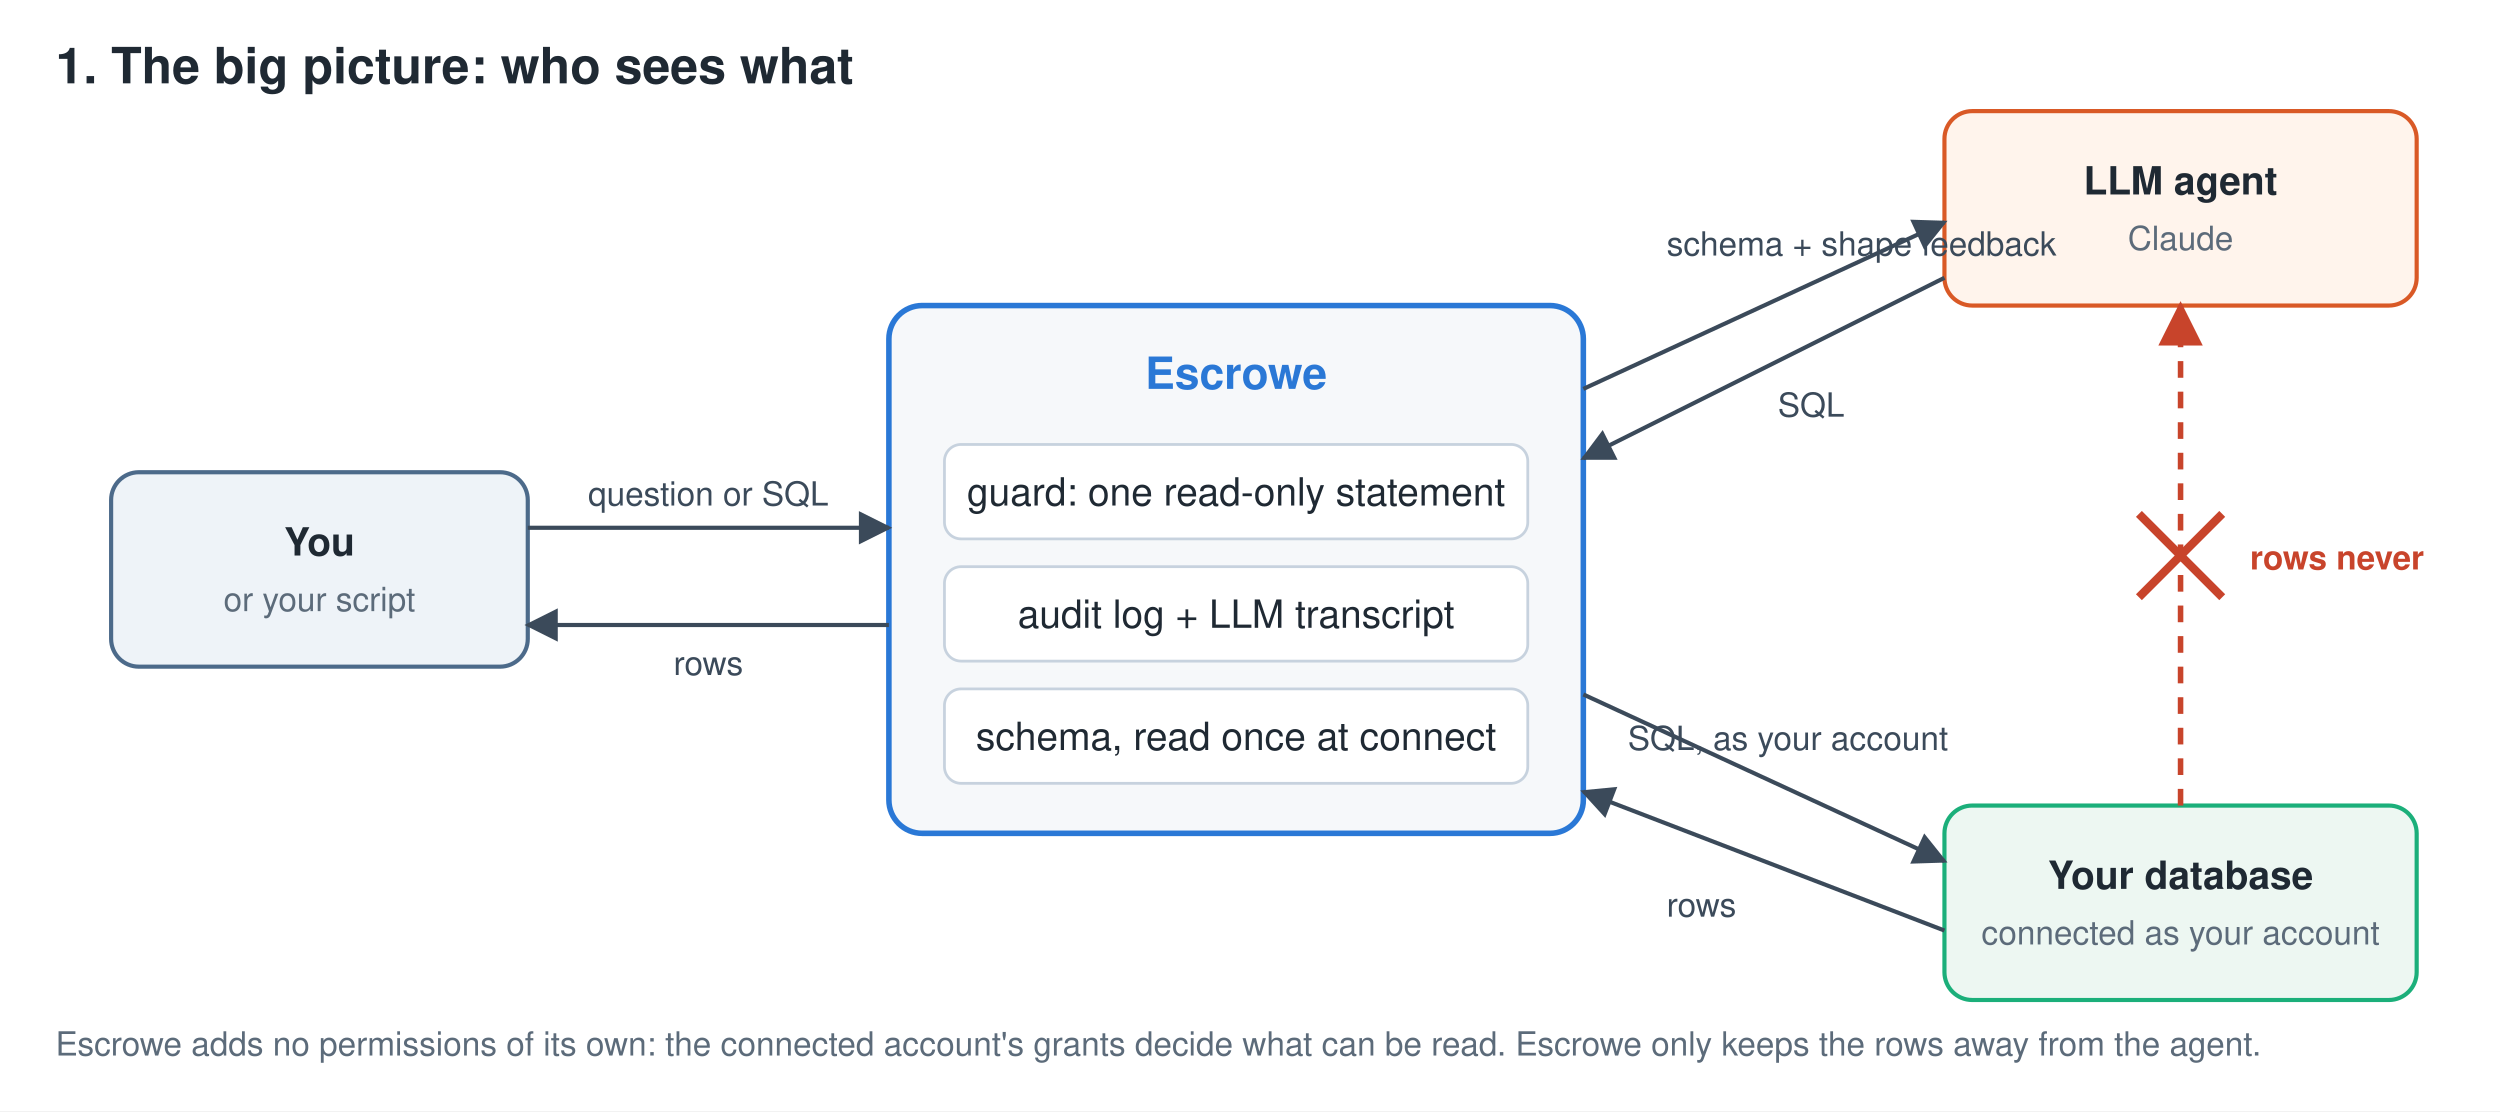
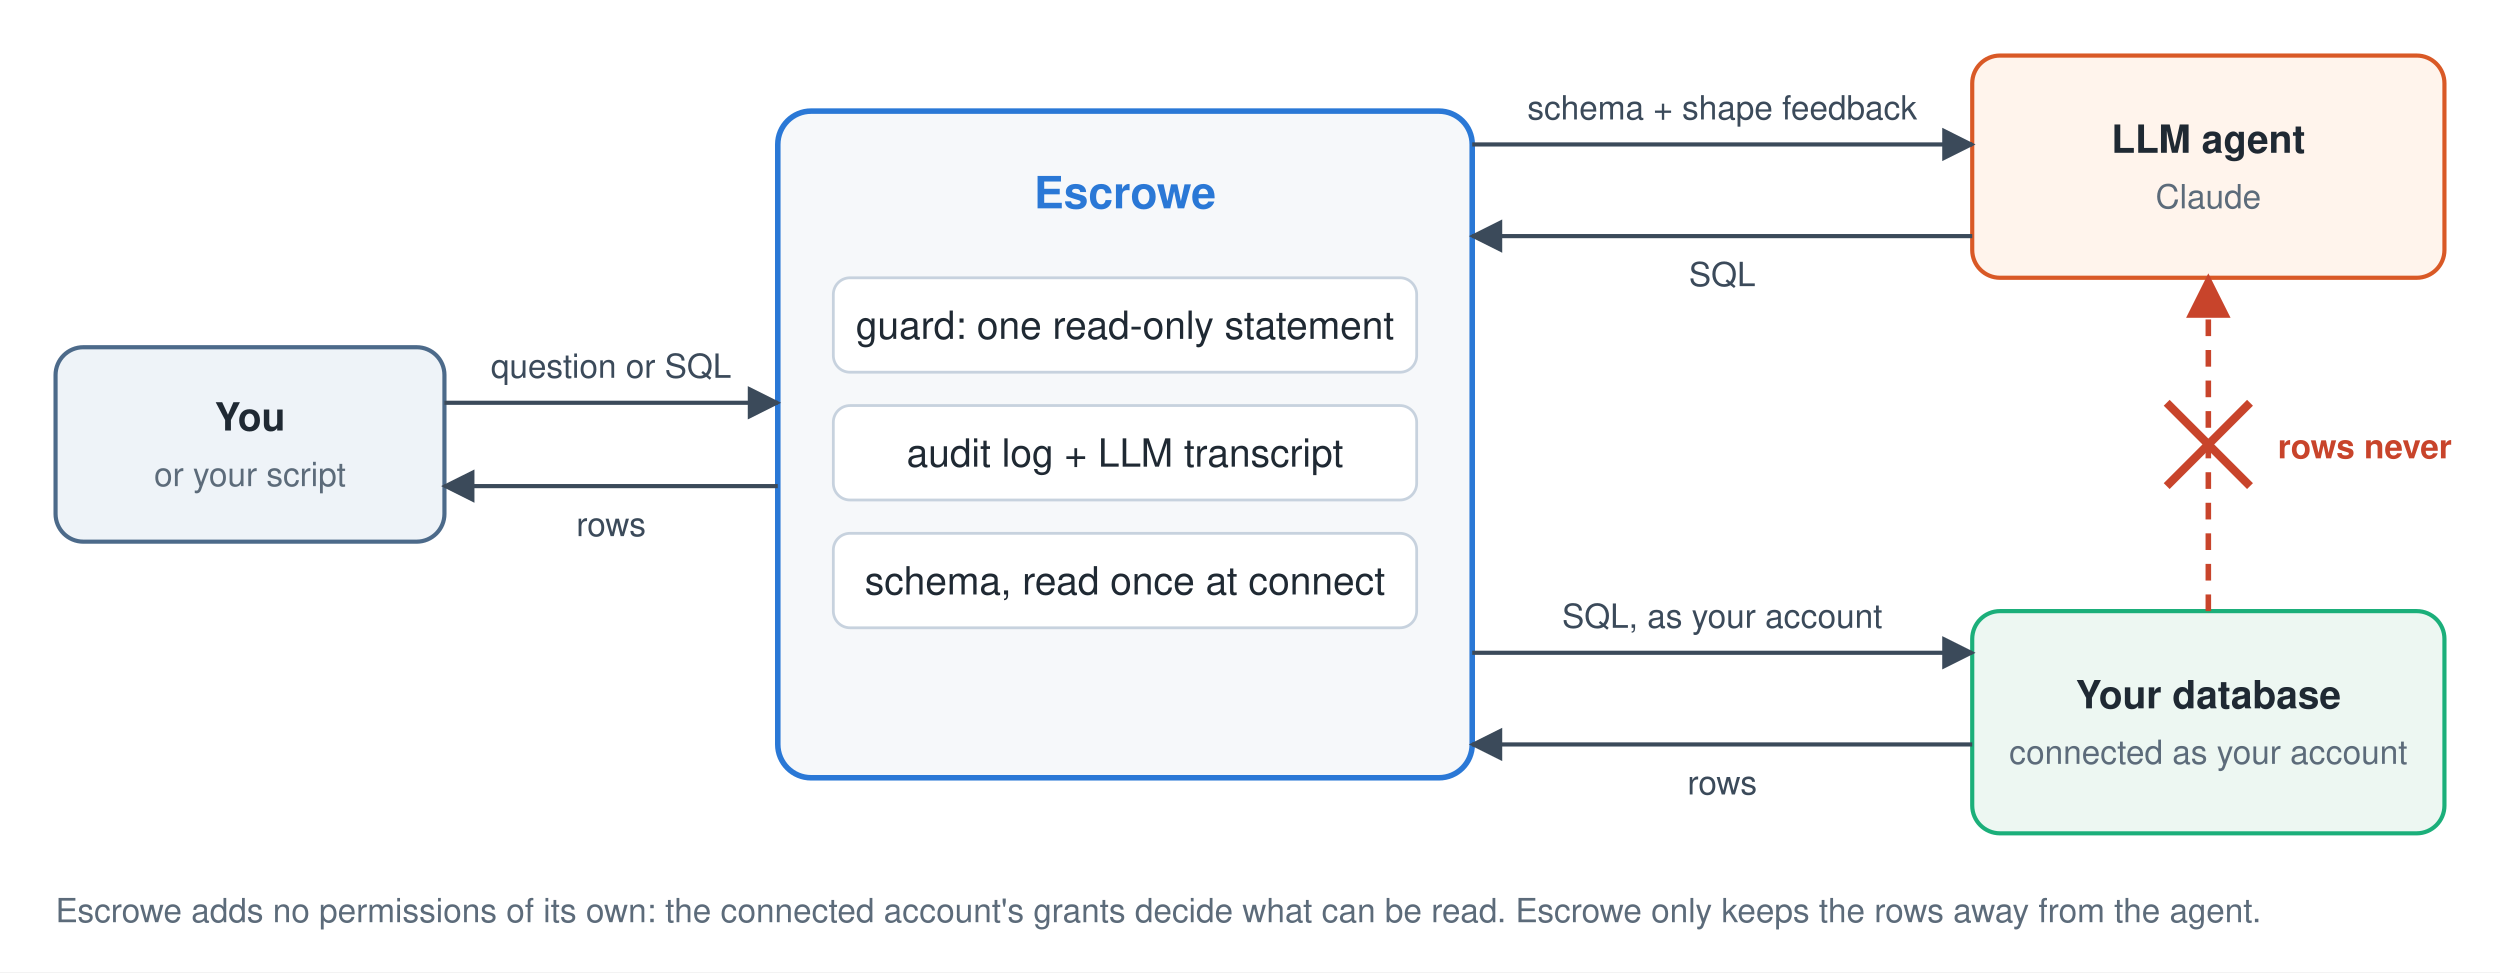
- <svg xmlns="http://www.w3.org/2000/svg" viewBox="0 0 900 400" width="900" height="400" font-family="-apple-system, Segoe UI, Helvetica, Arial, sans-serif" font-size="14">
+ <svg xmlns="http://www.w3.org/2000/svg" viewBox="0 0 900 350" width="900" height="350" font-family="-apple-system, Segoe UI, Helvetica, Arial, sans-serif" font-size="14">
  <defs>
    <marker id="arrow" viewBox="0 0 10 10" refX="9" refY="5" markerWidth="8" markerHeight="8" orient="auto-start-reverse">
      <path d="M0,0 L10,5 L0,10 z" fill="#3b4a5a" />
    </marker>
    <marker id="arrow-red" viewBox="0 0 10 10" refX="9" refY="5" markerWidth="8" markerHeight="8" orient="auto-start-reverse">
      <path d="M0,0 L10,5 L0,10 z" fill="#c8442b" />
    </marker>
  </defs>
-   <rect width="900" height="400" fill="#ffffff" />
-   <text x="20" y="30" font-size="18" font-weight="600" fill="#1f2933">1. The big picture: who sees what</text>
-   <rect x="40" y="170" width="150" height="70" rx="10" fill="#eef3f8" stroke="#4c6a8a" stroke-width="1.5" />
-   <text x="115" y="200" text-anchor="middle" font-weight="600" fill="#1f2933">You</text>
-   <text x="115" y="220" text-anchor="middle" fill="#5c6b7a" font-size="12">or your script</text>
-   <rect x="320" y="110" width="250" height="190" rx="12" fill="#f6f8fa" stroke="#2a78d6" stroke-width="2" />
-   <text x="445" y="140" text-anchor="middle" font-weight="700" font-size="16" fill="#2a78d6">Escrowe</text>
-   <rect x="340" y="160" width="210" height="34" rx="6" fill="#ffffff" stroke="#c7d2de" />
-   <text x="445" y="182" text-anchor="middle" fill="#1f2933">guard: one read-only statement</text>
-   <rect x="340" y="204" width="210" height="34" rx="6" fill="#ffffff" stroke="#c7d2de" />
-   <text x="445" y="226" text-anchor="middle" fill="#1f2933">audit log + LLM transcript</text>
-   <rect x="340" y="248" width="210" height="34" rx="6" fill="#ffffff" stroke="#c7d2de" />
-   <text x="445" y="270" text-anchor="middle" fill="#1f2933">schema, read once at connect</text>
-   <rect x="700" y="40" width="170" height="70" rx="10" fill="#fff4ec" stroke="#d95926" stroke-width="1.5" />
-   <text x="785" y="70" text-anchor="middle" font-weight="600" fill="#1f2933">LLM agent</text>
-   <text x="785" y="90" text-anchor="middle" fill="#5c6b7a" font-size="12">Claude</text>
-   <rect x="700" y="290" width="170" height="70" rx="10" fill="#edf7f2" stroke="#1baf7a" stroke-width="1.5" />
-   <text x="785" y="320" text-anchor="middle" font-weight="600" fill="#1f2933">Your database</text>
-   <text x="785" y="340" text-anchor="middle" fill="#5c6b7a" font-size="12">connected as your account</text>
-   <line x1="190" y1="190" x2="320" y2="190" stroke="#3b4a5a" stroke-width="1.5" marker-end="url(#arrow)" />
-   <text x="255" y="182" text-anchor="middle" font-size="12" fill="#3b4a5a">question or SQL</text>
-   <line x1="320" y1="225" x2="190" y2="225" stroke="#3b4a5a" stroke-width="1.5" marker-end="url(#arrow)" />
-   <text x="255" y="243" text-anchor="middle" font-size="12" fill="#3b4a5a">rows</text>
-   <line x1="570" y1="140" x2="700" y2="80" stroke="#3b4a5a" stroke-width="1.5" marker-end="url(#arrow)" />
-   <text x="600" y="92" font-size="12" fill="#3b4a5a">schema + shape feedback</text>
-   <line x1="700" y1="100" x2="570" y2="165" stroke="#3b4a5a" stroke-width="1.5" marker-end="url(#arrow)" />
-   <text x="640" y="150" font-size="12" fill="#3b4a5a">SQL</text>
-   <line x1="570" y1="250" x2="700" y2="310" stroke="#3b4a5a" stroke-width="1.5" marker-end="url(#arrow)" />
-   <text x="586" y="270" font-size="12" fill="#3b4a5a">SQL, as your account</text>
-   <line x1="700" y1="335" x2="570" y2="285" stroke="#3b4a5a" stroke-width="1.5" marker-end="url(#arrow)" />
-   <text x="600" y="330" font-size="12" fill="#3b4a5a">rows</text>
-   <line x1="785" y1="290" x2="785" y2="110" stroke="#c8442b" stroke-width="2" stroke-dasharray="6 5" marker-end="url(#arrow-red)" />
-   <line x1="770" y1="215" x2="800" y2="185" stroke="#c8442b" stroke-width="3" />
-   <line x1="770" y1="185" x2="800" y2="215" stroke="#c8442b" stroke-width="3" />
-   <text x="810" y="205" font-size="12" font-weight="600" fill="#c8442b">rows never</text>
-   <text x="20" y="380" font-size="12" fill="#5c6b7a">Escrowe adds no permissions of its own: the connected account's grants decide what can be read. Escrowe only keeps the rows away from the agent.</text>
+   <rect width="900" height="350" fill="#ffffff" />
+   <g transform="translate(0 -20)">
+     <rect x="20" y="145" width="140" height="70" rx="10" fill="#eef3f8" stroke="#4c6a8a" stroke-width="1.5" />
+     <text x="90" y="175" text-anchor="middle" font-weight="600" fill="#1f2933">You</text>
+     <text x="90" y="195" text-anchor="middle" fill="#5c6b7a" font-size="12">or your script</text>
+     <rect x="280" y="60" width="250" height="240" rx="12" fill="#f6f8fa" stroke="#2a78d6" stroke-width="2" />
+     <text x="405" y="95" text-anchor="middle" font-weight="700" font-size="16" fill="#2a78d6">Escrowe</text>
+     <rect x="300" y="120" width="210" height="34" rx="6" fill="#ffffff" stroke="#c7d2de" />
+     <text x="405" y="142" text-anchor="middle" fill="#1f2933">guard: one read-only statement</text>
+     <rect x="300" y="166" width="210" height="34" rx="6" fill="#ffffff" stroke="#c7d2de" />
+     <text x="405" y="188" text-anchor="middle" fill="#1f2933">audit log + LLM transcript</text>
+     <rect x="300" y="212" width="210" height="34" rx="6" fill="#ffffff" stroke="#c7d2de" />
+     <text x="405" y="234" text-anchor="middle" fill="#1f2933">schema, read once at connect</text>
+     <rect x="710" y="40" width="170" height="80" rx="10" fill="#fff4ec" stroke="#d95926" stroke-width="1.5" />
+     <text x="795" y="75" text-anchor="middle" font-weight="600" fill="#1f2933">LLM agent</text>
+     <text x="795" y="95" text-anchor="middle" fill="#5c6b7a" font-size="12">Claude</text>
+     <rect x="710" y="240" width="170" height="80" rx="10" fill="#edf7f2" stroke="#1baf7a" stroke-width="1.5" />
+     <text x="795" y="275" text-anchor="middle" font-weight="600" fill="#1f2933">Your database</text>
+     <text x="795" y="295" text-anchor="middle" fill="#5c6b7a" font-size="12">connected as your account</text>
+     <g stroke="#3b4a5a" stroke-width="1.5" marker-end="url(#arrow)">
+       <line x1="160" y1="165" x2="280" y2="165" />
+       <line x1="280" y1="195" x2="160" y2="195" />
+       <line x1="530" y1="72" x2="710" y2="72" />
+       <line x1="710" y1="105" x2="530" y2="105" />
+       <line x1="530" y1="255" x2="710" y2="255" />
+       <line x1="710" y1="288" x2="530" y2="288" />
+     </g>
+     <g font-size="12" fill="#3b4a5a" text-anchor="middle">
+       <text x="220" y="156">question or SQL</text>
+       <text x="220" y="213">rows</text>
+       <text x="620" y="63">schema + shape feedback</text>
+       <text x="620" y="123">SQL</text>
+       <text x="620" y="246">SQL, as your account</text>
+       <text x="620" y="306">rows</text>
+     </g>
+     <line x1="795" y1="240" x2="795" y2="120" stroke="#c8442b" stroke-width="2" stroke-dasharray="6 5" marker-end="url(#arrow-red)" />
+     <line x1="780" y1="195" x2="810" y2="165" stroke="#c8442b" stroke-width="3" />
+     <line x1="780" y1="165" x2="810" y2="195" stroke="#c8442b" stroke-width="3" />
+     <text x="820" y="185" font-size="12" font-weight="600" fill="#c8442b">rows never</text>
+     <text x="20" y="352" font-size="12" fill="#5c6b7a">Escrowe adds no permissions of its own: the connected account's grants decide what can be read. Escrowe only keeps the rows away from the agent.</text>
+   </g>
</svg>
